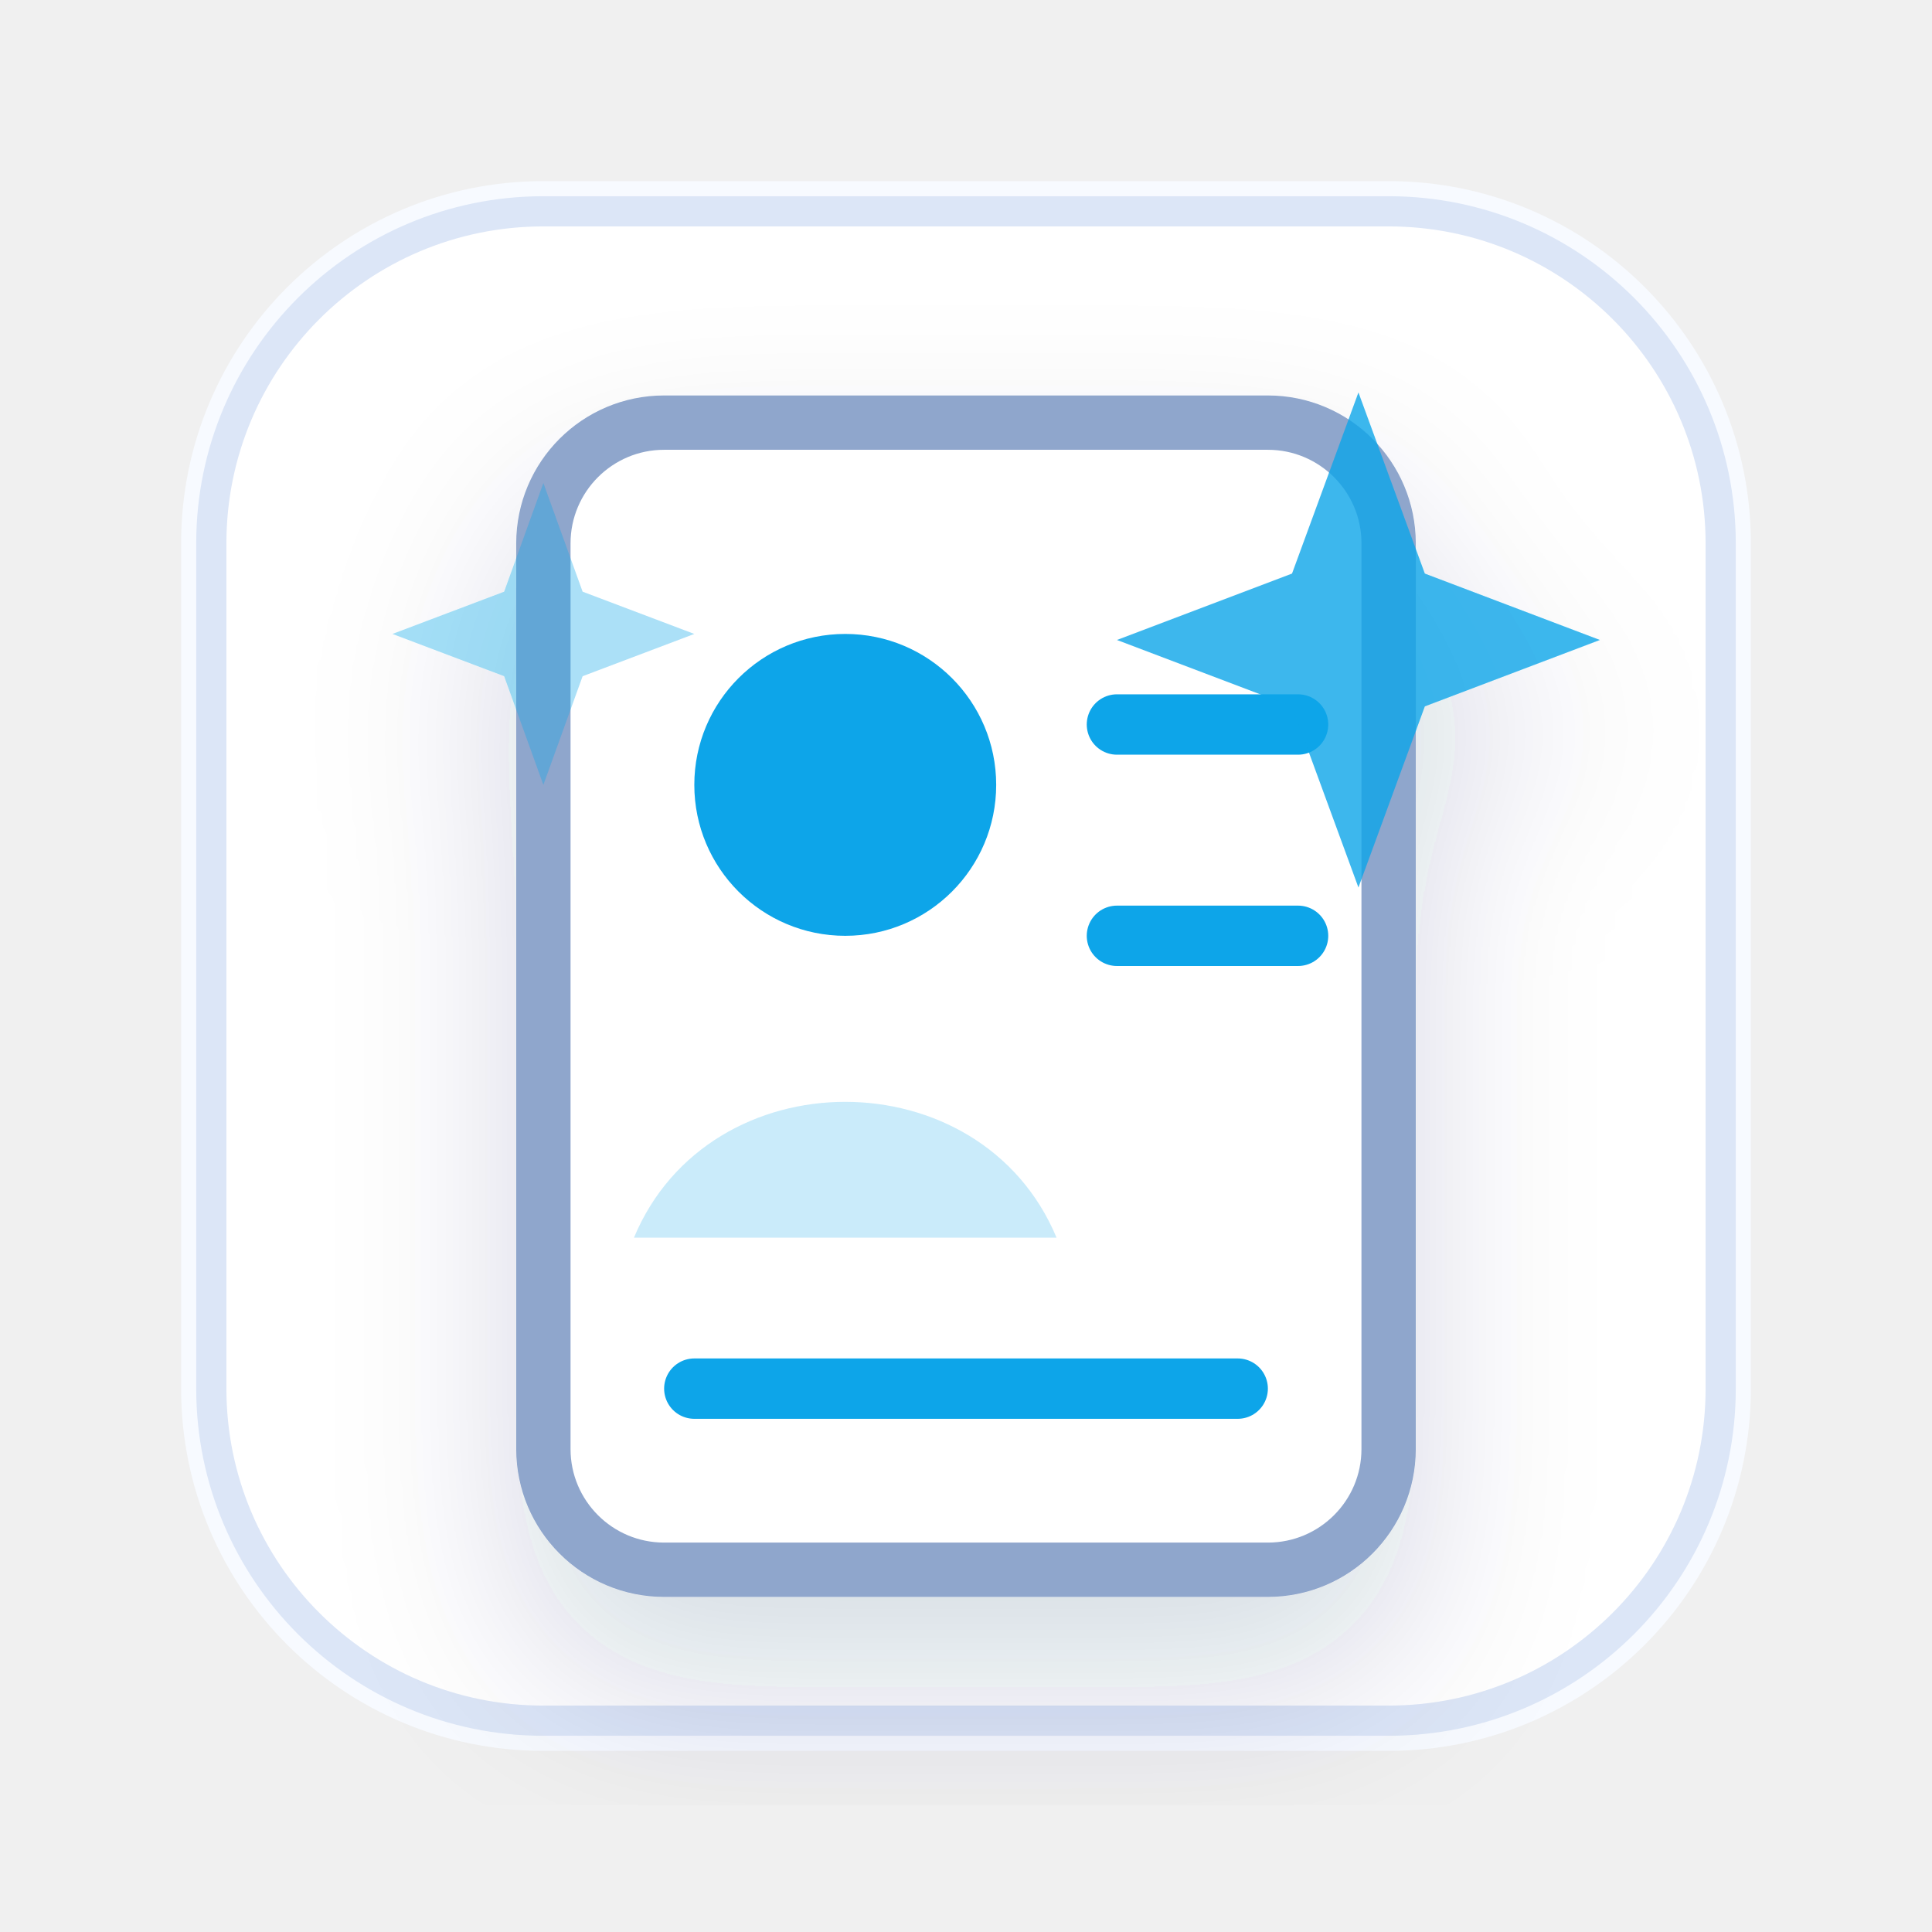
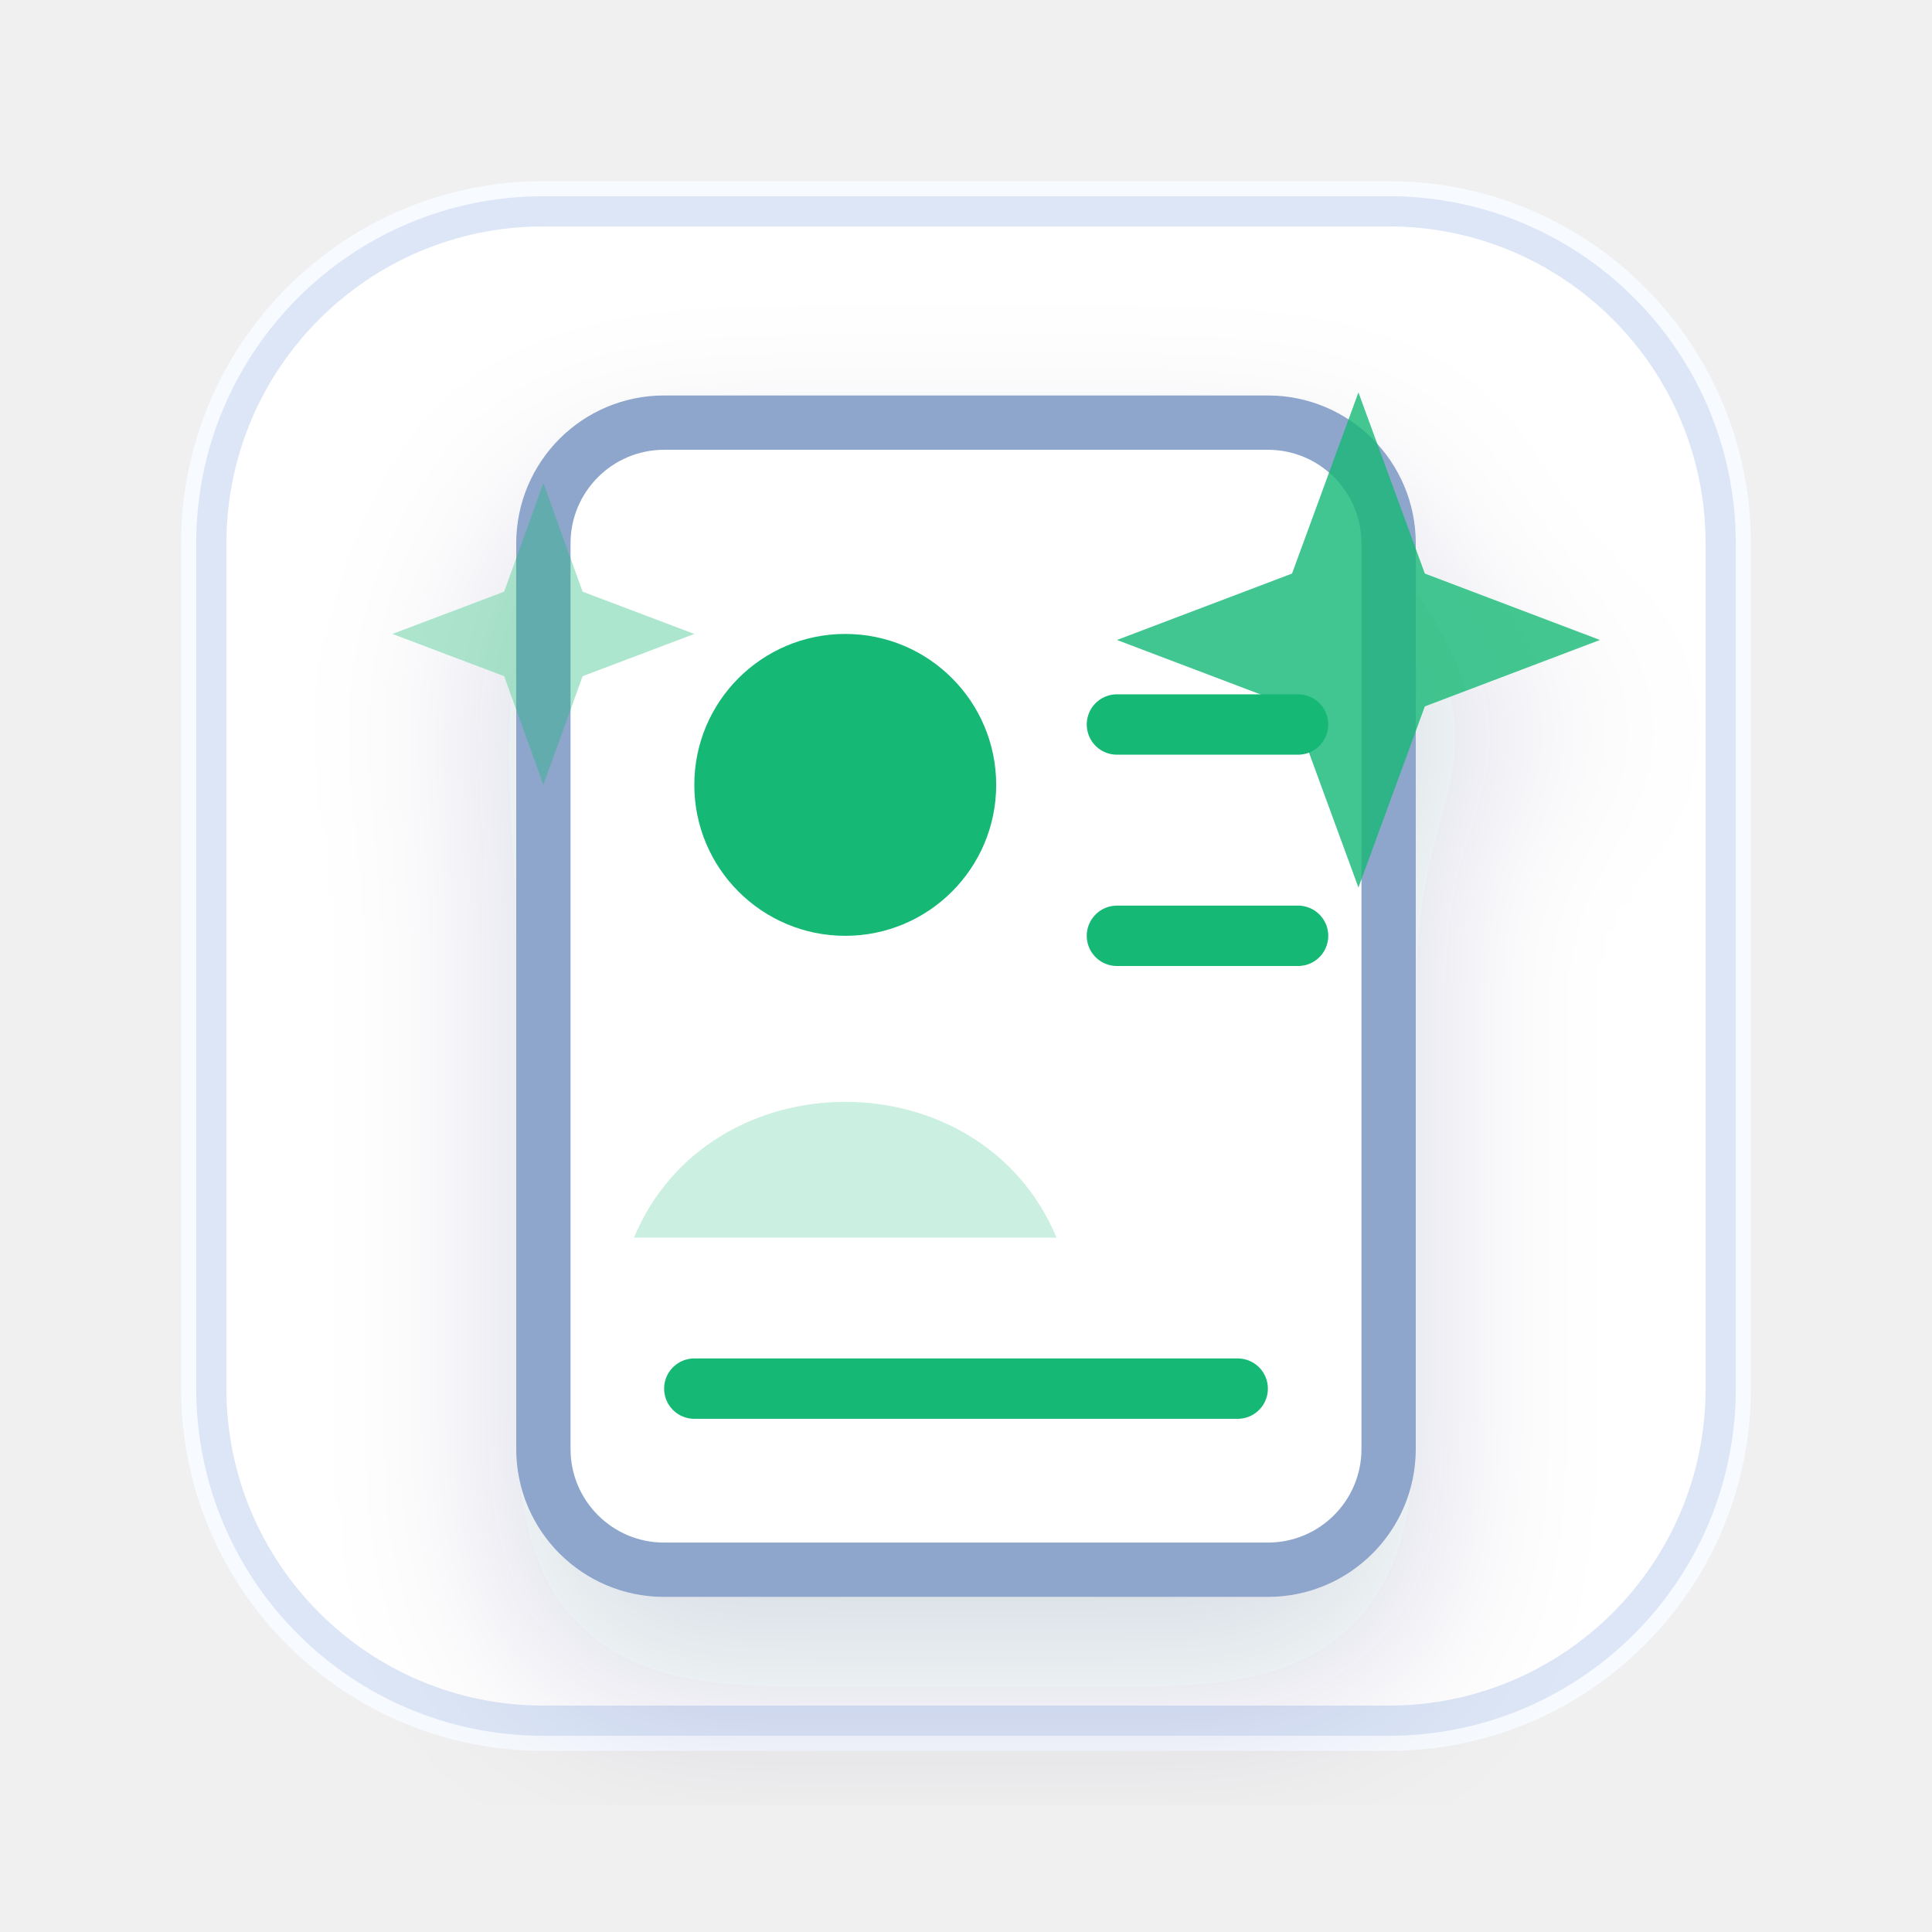
<svg xmlns="http://www.w3.org/2000/svg" width="64" height="64" viewBox="0 0 64 64" role="img" aria-labelledby="title desc">
  <defs>
    <linearGradient id="g" x1="14" y1="8" x2="50" y2="58" gradientUnits="userSpaceOnUse">
-       <stop stop-color="#0EA5E9" stop-opacity=".92" />
-       <stop offset="1" stop-color="#0EA5E9" stop-opacity=".58" />
+       <stop stop-color="#14B875" stop-opacity=".92" />
+       <stop offset="1" stop-color="#14B875" stop-opacity=".58" />
    </linearGradient>
    <filter id="s" x="-20%" y="-20%" width="140%" height="140%">
      <feDropShadow dx="0" dy="3" stdDeviation="3" flood-color="#16345B" flood-opacity=".16" />
    </filter>
  </defs>
  <rect x="6" y="6" width="52" height="52" rx="12" fill="#F7FAFF" />
  <rect x="7" y="7" width="50" height="50" rx="11" fill="white" stroke="#DCE6F7" />
  <g filter="url(#s)">
    <rect x="18" y="14" width="28" height="38" rx="4" fill="#fff" stroke="#8FA6CC" stroke-width="1.8" />
-     <circle cx="28" cy="26" r="5" fill="#0EA5E9" />
-     <path d="M21 41c2.5-6 11.5-6 14 0" fill="#0EA5E9" opacity=".22" />
-     <path d="M37 24h6M37 31h6M23 46h18" stroke="#0EA5E9" stroke-width="2" stroke-linecap="round" />
-     <path d="M45 13l2.2 6 5.8 2.2-5.8 2.2-2.2 6-2.2-6-5.8-2.2 5.8-2.2z" fill="#0EA5E9" opacity=".8" />
-     <path d="M18 16l1.3 3.6 3.7 1.4-3.7 1.4L18 26l-1.3-3.6L13 21l3.7-1.4z" fill="#0EA5E9" opacity=".35" />
+     <circle cx="28" cy="26" r="5" fill="#14B875" />
+     <path d="M21 41c2.5-6 11.5-6 14 0" fill="#14B875" opacity=".22" />
+     <path d="M37 24h6M37 31h6M23 46h18" stroke="#14B875" stroke-width="2" stroke-linecap="round" />
+     <path d="M45 13l2.2 6 5.8 2.2-5.8 2.2-2.2 6-2.2-6-5.8-2.2 5.8-2.2z" fill="#14B875" opacity=".8" />
+     <path d="M18 16l1.3 3.6 3.7 1.4-3.7 1.4L18 26l-1.3-3.6L13 21l3.7-1.4z" fill="#14B875" opacity=".35" />
  </g>
</svg>
